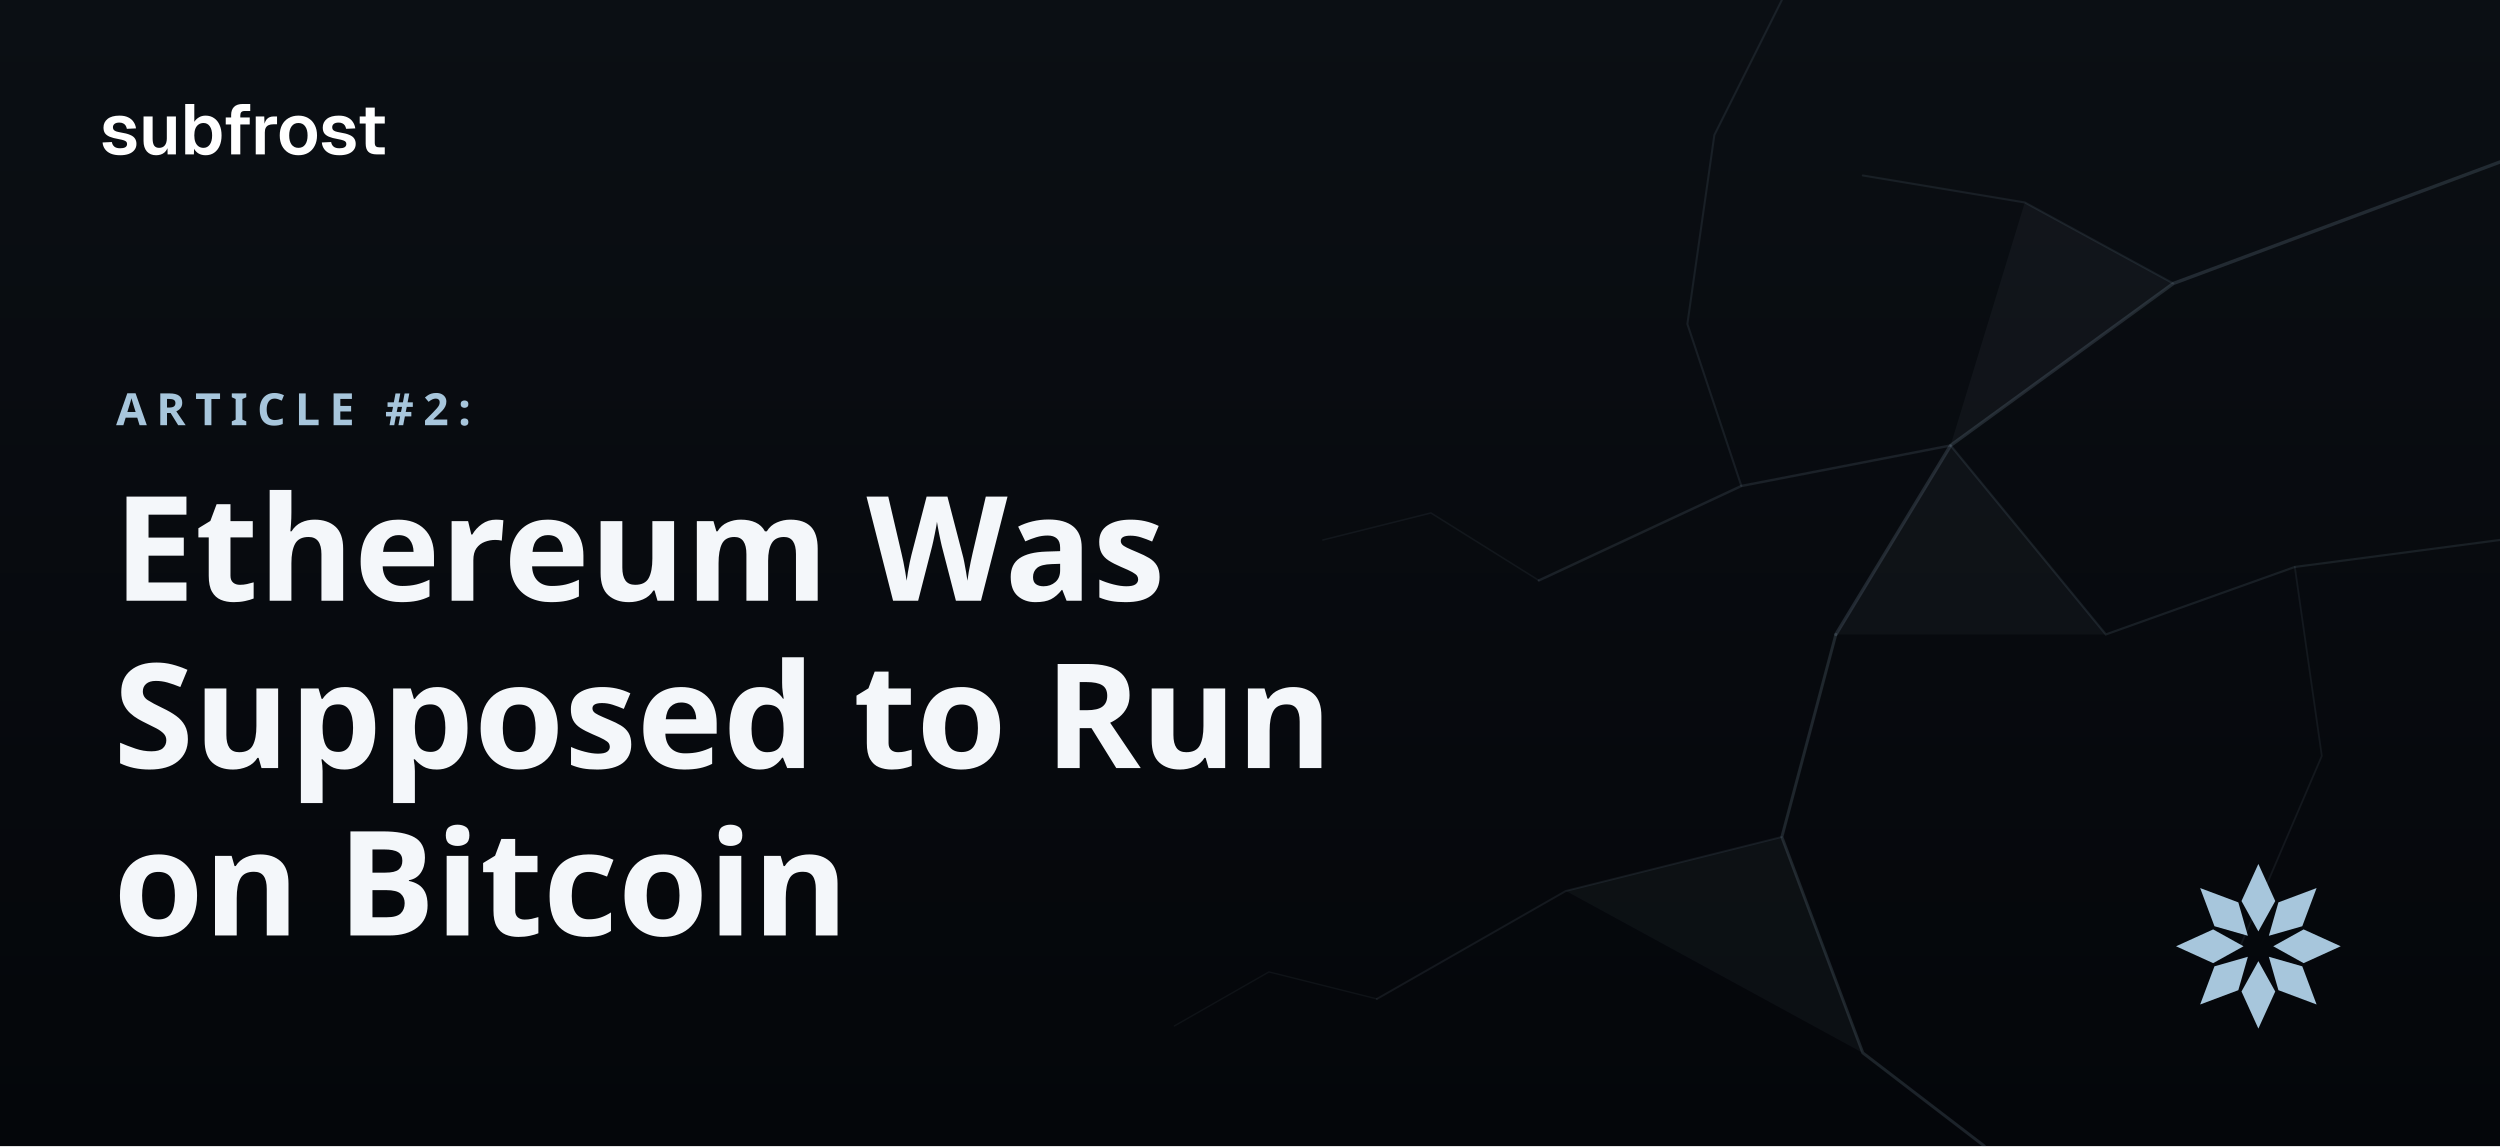
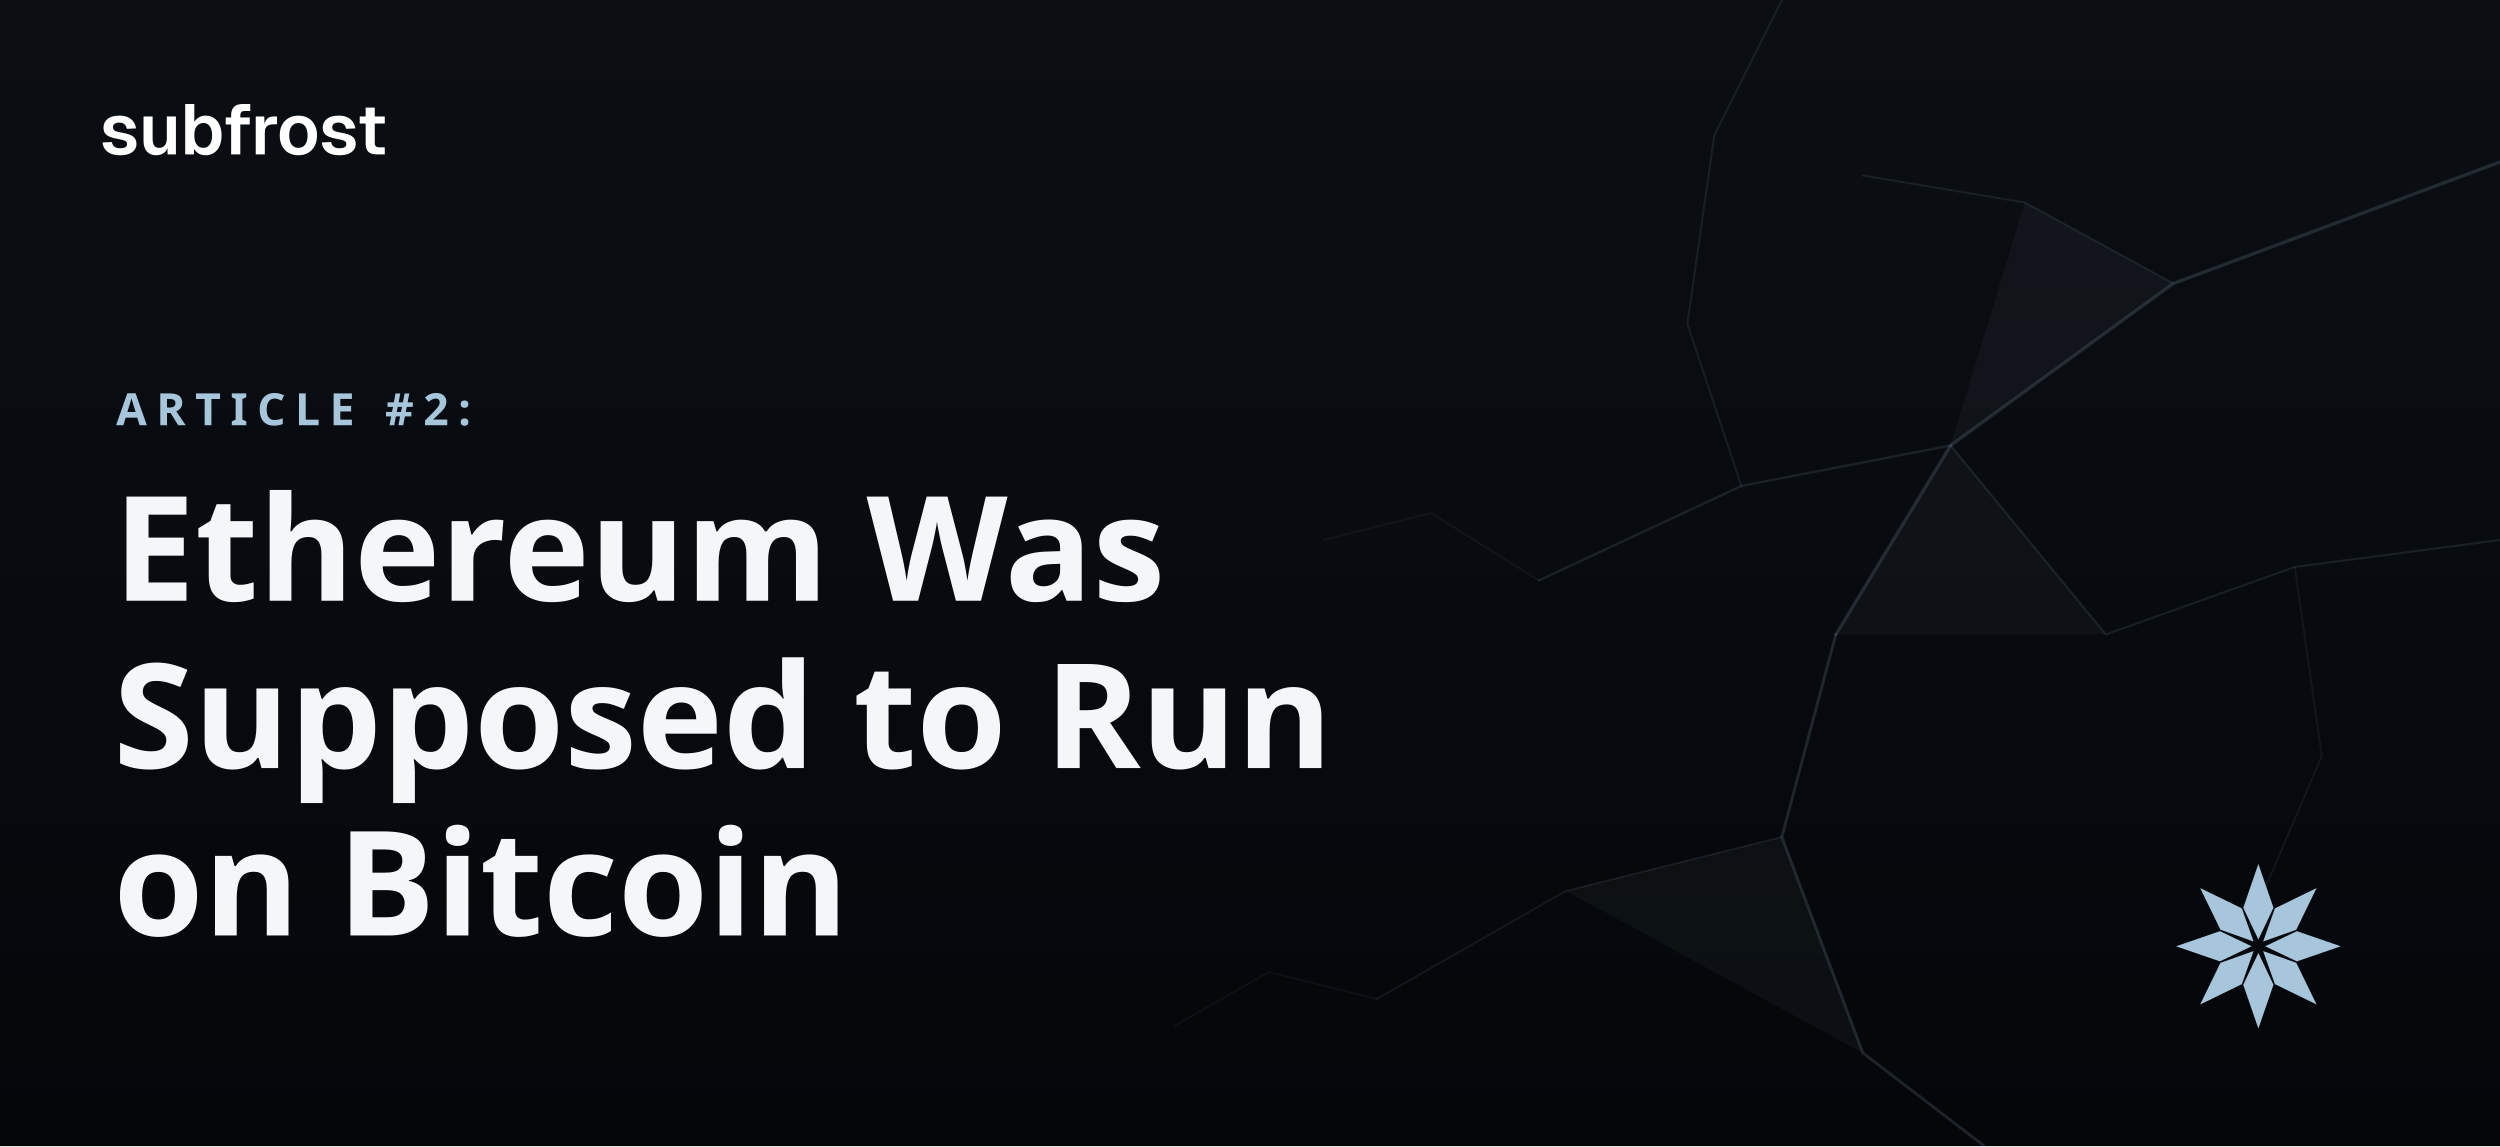
<svg xmlns="http://www.w3.org/2000/svg" width="1852" height="849" viewBox="0 0 1852 849">
  <defs>
    <linearGradient id="bg" x1="0" y1="0" x2="0" y2="1">
      <stop offset="0" stop-color="#0B0F14" />
      <stop offset="1" stop-color="#04060A" />
    </linearGradient>
  </defs>
  <rect x="0" y="0" width="1852" height="849" fill="url(#bg)" />
  <g stroke="#A7C6DC" fill="none" stroke-linecap="round">
    <path d="M1852 120 L1610 210 L1445 330 L1360 470" stroke-width="2.5" opacity="0.16" />
    <path d="M1610 210 L1500 150 L1380 130" stroke-width="1.5" opacity="0.10" />
    <path d="M1445 330 L1290 360 L1140 430" stroke-width="1.8" opacity="0.12" />
    <path d="M1360 470 L1320 620 L1380 780 L1470 849" stroke-width="2.2" opacity="0.15" />
    <path d="M1320 620 L1160 660 L1020 740" stroke-width="1.4" opacity="0.09" />
    <path d="M1852 400 L1700 420 L1560 470 L1445 330" stroke-width="1.6" opacity="0.11" />
    <path d="M1700 420 L1720 560 L1660 700" stroke-width="1.3" opacity="0.08" />
    <path d="M1290 360 L1250 240 L1270 100 L1320 0" stroke-width="1.5" opacity="0.10" />
    <path d="M1140 430 L1060 380 L980 400" stroke-width="1.1" opacity="0.07" />
    <path d="M1020 740 L940 720 L870 760" stroke-width="1.0" opacity="0.06" />
  </g>
  <g fill="#A7C6DC" stroke="none">
    <polygon points="1610,210 1500,150 1445,330" opacity="0.05" />
    <polygon points="1445,330 1360,470 1560,470" opacity="0.04" />
    <polygon points="1320,620 1160,660 1380,780" opacity="0.045" />
  </g>
  <g transform="translate(6.8,68.3) scale(0.188)">
    <path d="M437.391 248.417C422.655 248.417 410.25 246.272 400.177 241.982C390.291 237.692 382.643 231.722 377.234 224.075C371.824 216.427 368.746 207.753 368 198.053L404.654 196.374C405.96 204.209 409.224 210.271 414.447 214.561C419.67 218.852 427.412 220.997 437.671 220.997C446.065 220.997 452.594 219.691 457.257 217.079C462.107 214.281 464.532 209.991 464.532 204.209C464.532 200.851 463.693 198.053 462.014 195.814C460.335 193.576 457.164 191.617 452.5 189.939C447.837 188.26 440.935 186.581 431.795 184.902C416.499 182.291 404.468 179.12 395.701 175.389C386.933 171.472 380.684 166.622 376.954 160.839C373.41 155.057 371.638 147.875 371.638 139.294C371.638 125.304 376.954 114.019 387.586 105.438C398.405 96.671 414.168 92.288 434.873 92.288C448.303 92.288 459.589 94.526 468.729 99.003C477.869 103.293 484.958 109.262 489.994 116.91C495.217 124.372 498.481 132.952 499.787 142.652L463.693 144.331C462.76 139.294 461.081 134.911 458.656 131.18C456.231 127.449 452.967 124.651 448.863 122.786C444.759 120.734 439.909 119.708 434.313 119.708C425.919 119.708 419.577 121.387 415.287 124.745C410.996 128.102 408.851 132.579 408.851 138.175C408.851 142.092 409.784 145.357 411.649 147.968C413.701 150.58 416.966 152.725 421.442 154.404C425.919 155.896 431.888 157.295 439.35 158.601C455.019 161.026 467.33 164.197 476.284 168.114C485.424 171.845 491.859 176.695 495.59 182.664C499.507 188.446 501.466 195.441 501.466 203.649C501.466 213.162 498.761 221.277 493.352 227.992C488.129 234.707 480.667 239.837 470.967 243.381C461.454 246.739 450.262 248.417 437.391 248.417Z" fill="white" />
    <path d="M578.663 248.417C563.554 248.417 551.522 243.474 542.568 233.588C533.801 223.515 529.418 209.618 529.418 191.897V95.645H565.232V182.944C565.232 195.441 567.284 204.675 571.388 210.644C575.678 216.427 582.114 219.318 590.694 219.318C600.394 219.318 607.856 216.147 613.079 209.805C618.488 203.276 621.193 193.856 621.193 181.545V95.645H657.008V245.06H624.271L623.431 203.929L627.908 205.328C625.67 219.504 620.353 230.23 611.959 237.505C603.565 244.78 592.466 248.417 578.663 248.417Z" fill="white" />
    <path d="M773.941 248.417C763.495 248.417 754.355 246.179 746.52 241.702C738.872 237.225 732.903 230.976 728.613 222.955L727.773 245.06H693.638V46.4H729.452V116.91C733.556 110.008 739.432 104.226 747.08 99.562C754.728 94.713 763.681 92.288 773.941 92.288C786.812 92.288 797.911 95.552 807.237 102.081C816.751 108.423 824.026 117.47 829.062 129.222C834.285 140.787 836.896 154.497 836.896 170.352C836.896 186.208 834.285 200.012 829.062 211.763C824.026 223.328 816.751 232.375 807.237 238.904C797.911 245.246 786.812 248.417 773.941 248.417ZM765.827 219.318C776.086 219.318 784.294 215.028 790.449 206.447C796.605 197.68 799.683 185.648 799.683 170.352C799.683 154.87 796.605 142.839 790.449 134.258C784.48 125.677 776.366 121.387 766.106 121.387C758.459 121.387 751.837 123.346 746.24 127.263C740.831 130.994 736.634 136.496 733.649 143.771C730.851 151.046 729.452 159.907 729.452 170.352C729.452 180.425 730.851 189.193 733.649 196.654C736.634 203.929 740.831 209.525 746.24 213.442C751.65 217.359 758.179 219.318 765.827 219.318Z" fill="white" />
    <path d="M1139.73 248.417C1124.99 248.417 1112.03 245.246 1100.84 238.904C1089.83 232.375 1081.25 223.235 1075.09 211.483C1069.12 199.732 1066.14 186.021 1066.14 170.352C1066.14 154.497 1069.12 140.787 1075.09 129.222C1081.25 117.47 1089.83 108.423 1100.84 102.081C1112.03 95.552 1124.99 92.288 1139.73 92.288C1154.46 92.288 1167.34 95.552 1178.34 102.081C1189.35 108.423 1197.83 117.47 1203.8 129.222C1209.96 140.787 1213.04 154.497 1213.04 170.352C1213.04 186.021 1209.96 199.732 1203.8 211.483C1197.83 223.235 1189.35 232.375 1178.34 238.904C1167.34 245.246 1154.46 248.417 1139.73 248.417ZM1139.73 219.318C1151.29 219.318 1160.15 215.028 1166.31 206.447C1172.65 197.866 1175.82 185.835 1175.82 170.352C1175.82 155.057 1172.65 143.118 1166.31 134.538C1160.15 125.771 1151.29 121.387 1139.73 121.387C1128.16 121.387 1119.21 125.771 1112.87 134.538C1106.52 143.118 1103.35 155.057 1103.35 170.352C1103.35 185.835 1106.52 197.866 1112.87 206.447C1119.21 215.028 1128.16 219.318 1139.73 219.318Z" fill="white" />
    <path fill-rule="evenodd" clip-rule="evenodd" d="M874.62 99.562V89.769C874.62 76.339 878.35 65.8 885.812 58.152C893.46 50.317 905.118 46.4 920.787 46.4H949.886V74.1H927.502C921.72 74.1 917.429 75.593 914.631 78.577C912.02 81.562 910.714 85.945 910.714 91.728V99.562H947.928V127.263H910.714V245.06H874.62V127.263H853.355V99.562H874.62Z" fill="white" />
    <path fill-rule="evenodd" clip-rule="evenodd" d="M1404.73 95.645V60.67H1440.55V95.645H1480V123.346H1440.55V198.892C1440.55 205.794 1442.04 210.644 1445.03 213.442C1448.01 216.054 1452.67 217.359 1459.02 217.359H1480V245.06H1448.1C1433.18 245.06 1422.17 241.609 1415.09 234.707C1408.18 227.805 1404.73 216.986 1404.73 202.25V123.346H1381.23V95.645H1404.73ZM1301.39 248.417C1286.65 248.417 1274.25 246.272 1264.18 241.982C1254.29 237.692 1246.64 231.722 1241.23 224.075C1235.82 216.427 1232.75 207.753 1232 198.053L1268.65 196.374C1269.96 204.209 1273.22 210.271 1278.45 214.561C1283.67 218.852 1291.41 220.997 1301.67 220.997C1310.06 220.997 1316.59 219.691 1321.26 217.079C1326.11 214.281 1328.53 209.991 1328.53 204.209C1328.53 200.851 1327.69 198.053 1326.01 195.814C1324.33 193.576 1321.16 191.617 1316.5 189.939C1311.84 188.26 1304.93 186.581 1295.79 184.902C1280.5 182.291 1268.47 179.12 1259.7 175.389C1250.93 171.472 1244.68 166.622 1240.95 160.839C1237.41 155.057 1235.64 147.875 1235.64 139.294C1235.64 125.304 1240.95 114.019 1251.59 105.438C1262.4 96.671 1278.17 92.288 1298.87 92.288C1312.3 92.288 1323.59 94.526 1332.73 99.003C1341.87 103.293 1348.96 109.262 1353.99 116.91C1359.22 124.372 1362.48 132.952 1363.79 142.652L1327.69 144.331C1326.76 139.294 1325.08 134.911 1322.66 131.18C1320.23 127.449 1316.97 124.651 1312.86 122.786C1308.76 120.734 1303.91 119.708 1298.31 119.708C1289.92 119.708 1283.58 121.387 1279.29 124.745C1275 128.102 1272.85 132.579 1272.85 138.175C1272.85 142.092 1273.78 145.357 1275.65 147.968C1277.7 150.58 1280.96 152.725 1285.44 154.404C1289.92 155.896 1295.89 157.295 1303.35 158.601C1319.02 161.026 1331.33 164.197 1340.28 168.114C1349.42 171.845 1355.86 176.695 1359.59 182.664C1363.51 188.446 1365.47 195.441 1365.47 203.649C1365.47 213.162 1362.76 221.277 1357.35 227.992C1352.13 234.707 1344.67 239.837 1334.97 243.381C1325.45 246.739 1314.26 248.417 1301.39 248.417Z" fill="white" />
    <path d="M971.527 95.645V245.06H1007.34V158.881C1007.34 151.233 1008.55 145.077 1010.98 140.414C1013.59 135.564 1017.41 132.02 1022.45 129.781C1027.49 127.543 1033.83 126.424 1041.48 126.424H1055.47V95.645H1041.76C1030.94 95.645 1022.36 98.91 1016.02 105.438C1011.77 109.814 1008.45 116.099 1006.07 124.294L1005.1 95.645H971.527Z" fill="white" />
  </g>
  <text x="86" y="315" font-family="Geist Mono" font-weight="600" font-size="33" letter-spacing="7" fill="#A7C6DC">ARTICLE #2:</text>
  <text x="84" y="445" font-family="Geist" font-weight="700" font-size="108" fill="#F4F7FA">Ethereum Was</text>
  <text x="84" y="569" font-family="Geist" font-weight="700" font-size="108" fill="#F4F7FA">Supposed to Run</text>
  <text x="84" y="693" font-family="Geist" font-weight="700" font-size="108" fill="#F4F7FA">on Bitcoin</text>
  <g transform="translate(1673,701)">
-     <polygon points="0,-61 12.5,-33.5 0,-11 -12.5,-33.5" fill="#A7C6DC" />
-     <polygon points="0,-61 12.5,-33.5 0,-11 -12.5,-33.5" transform="rotate(45)" fill="#A7C6DC" />
-     <polygon points="0,-61 12.5,-33.5 0,-11 -12.5,-33.5" transform="rotate(90)" fill="#A7C6DC" />
-     <polygon points="0,-61 12.5,-33.5 0,-11 -12.5,-33.5" transform="rotate(135)" fill="#A7C6DC" />
-     <polygon points="0,-61 12.5,-33.5 0,-11 -12.5,-33.5" transform="rotate(180)" fill="#A7C6DC" />
-     <polygon points="0,-61 12.5,-33.5 0,-11 -12.5,-33.5" transform="rotate(225)" fill="#A7C6DC" />
-     <polygon points="0,-61 12.5,-33.5 0,-11 -12.5,-33.5" transform="rotate(270)" fill="#A7C6DC" />
-     <polygon points="0,-61 12.5,-33.5 0,-11 -12.5,-33.5" transform="rotate(315)" fill="#A7C6DC" />
+     <polygon points="0,-61 11.2,-28.5 0,-5 -11.2,-28.5" fill="#A7C6DC" />
+     <polygon points="0,-61 11.2,-28.5 0,-5 -11.2,-28.5" transform="rotate(45)" fill="#A7C6DC" />
+     <polygon points="0,-61 11.2,-28.5 0,-5 -11.2,-28.5" transform="rotate(90)" fill="#A7C6DC" />
+     <polygon points="0,-61 11.2,-28.5 0,-5 -11.2,-28.5" transform="rotate(135)" fill="#A7C6DC" />
+     <polygon points="0,-61 11.2,-28.5 0,-5 -11.2,-28.5" transform="rotate(180)" fill="#A7C6DC" />
+     <polygon points="0,-61 11.2,-28.5 0,-5 -11.2,-28.5" transform="rotate(225)" fill="#A7C6DC" />
+     <polygon points="0,-61 11.2,-28.5 0,-5 -11.2,-28.5" transform="rotate(270)" fill="#A7C6DC" />
+     <polygon points="0,-61 11.2,-28.5 0,-5 -11.2,-28.5" transform="rotate(315)" fill="#A7C6DC" />
  </g>
</svg>
